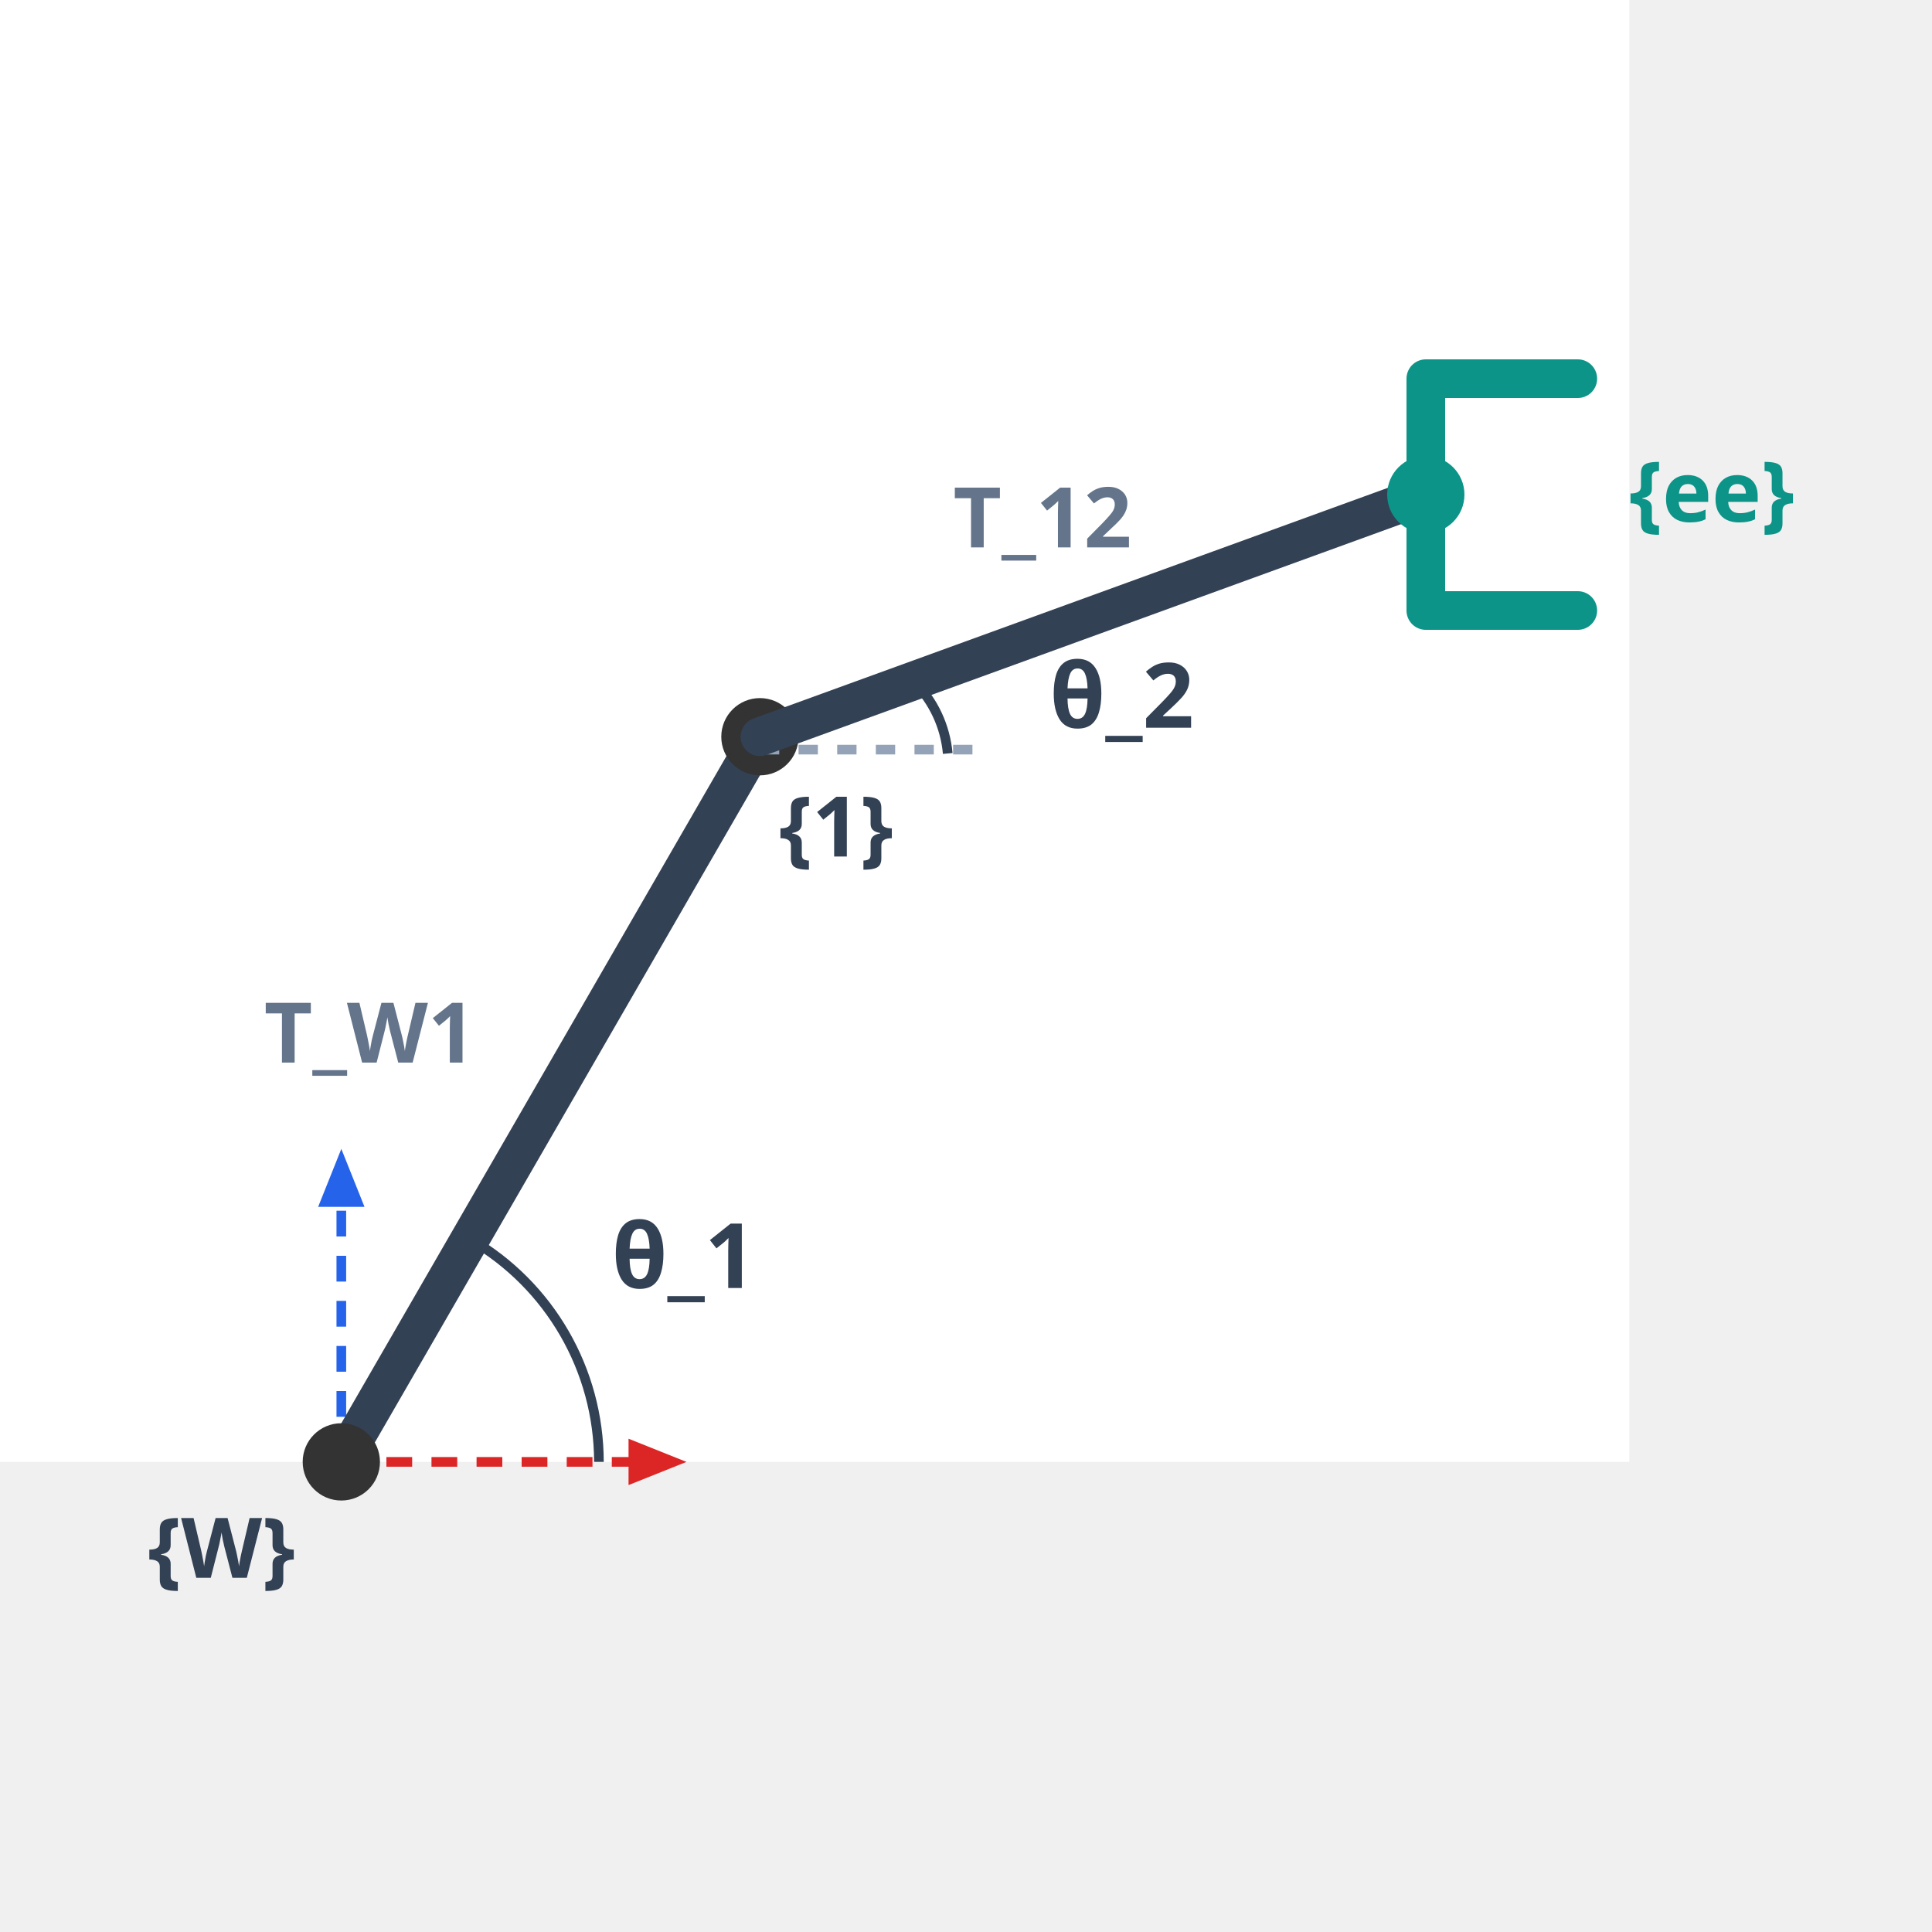
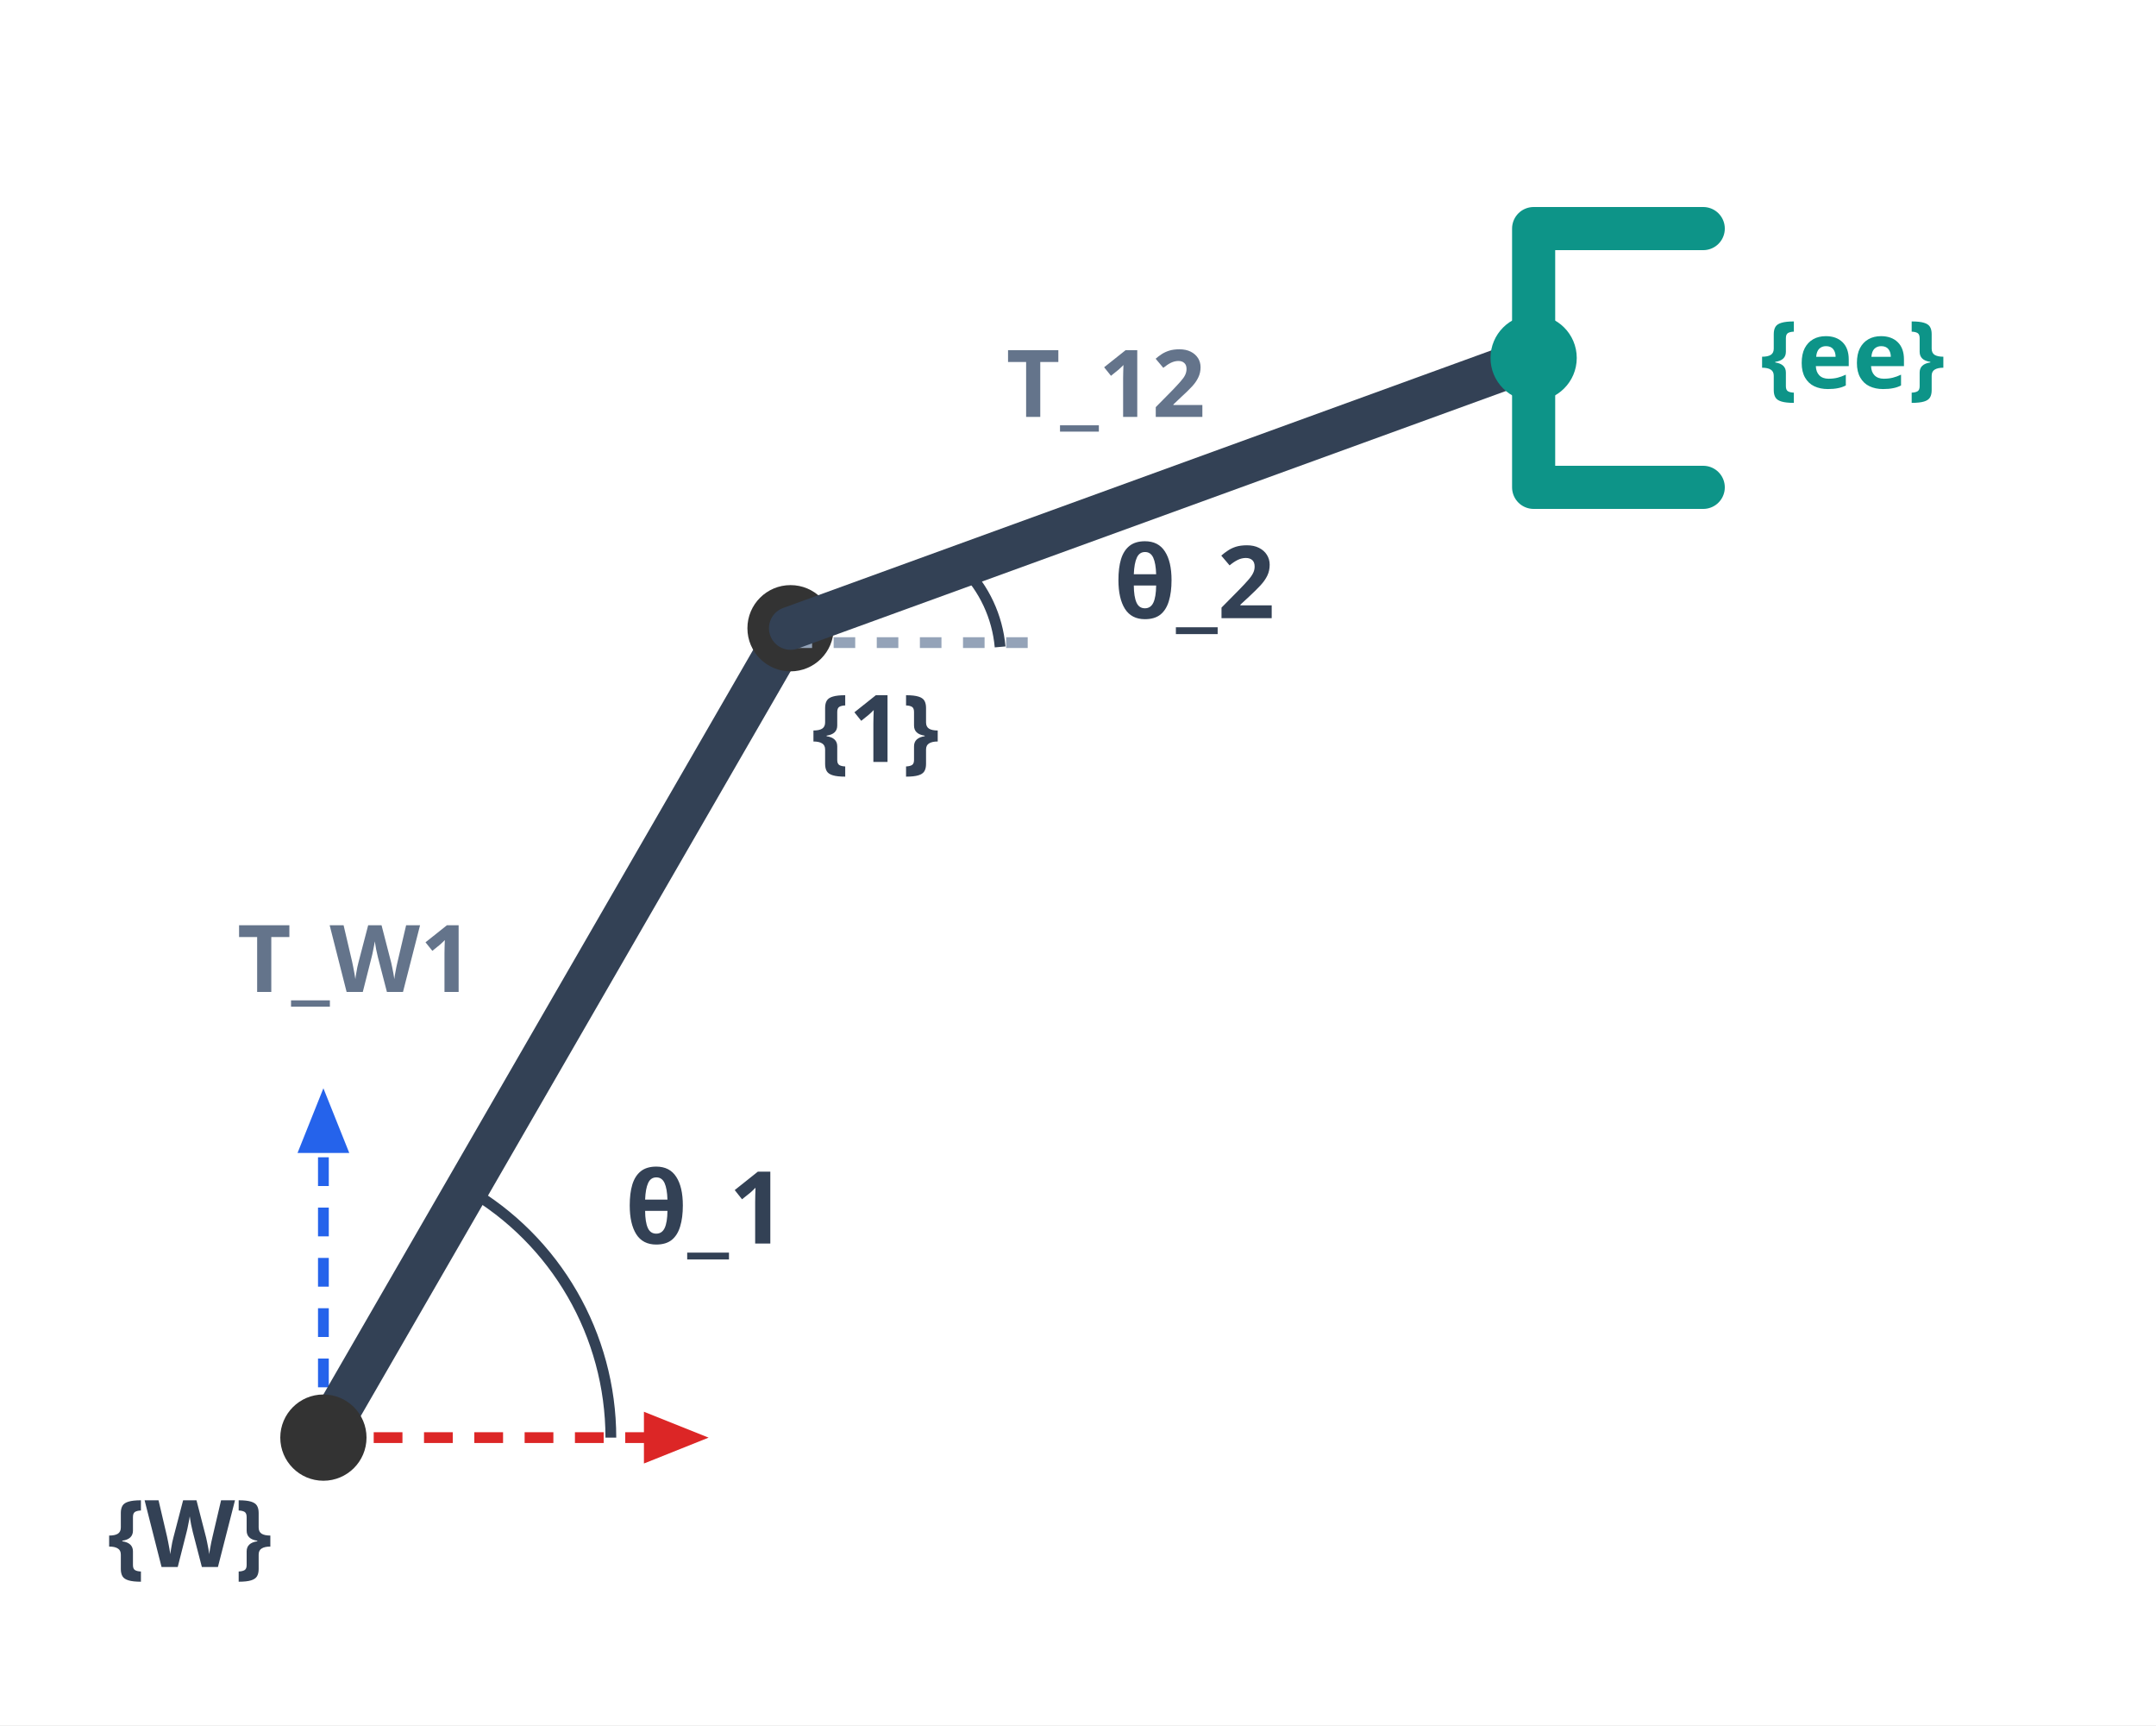
- <svg xmlns="http://www.w3.org/2000/svg" viewBox="47 73 300 300" width="340" height="340">
+ <svg xmlns="http://www.w3.org/2000/svg" viewBox="55 100 300 240" width="300" height="240">
  <defs>
    <marker id="armArrow" viewBox="0 0 10 10" refX="6" refY="5" markerWidth="6" markerHeight="6" orient="auto-start-reverse">
      <path d="M 0 1 L 10 5 L 0 9 z" fill="#333" />
    </marker>
    <marker id="armArrowRed" viewBox="0 0 10 10" refX="6" refY="5" markerWidth="6" markerHeight="6" orient="auto-start-reverse">
      <path d="M 0 1 L 10 5 L 0 9 z" fill="#dc2626" />
    </marker>
    <marker id="armArrowBlue" viewBox="0 0 10 10" refX="6" refY="5" markerWidth="6" markerHeight="6" orient="auto-start-reverse">
      <path d="M 0 1 L 10 5 L 0 9 z" fill="#2563eb" />
    </marker>
  </defs>
-   <rect width="100%" height="100%" fill="#ffffff" />
+   <rect x="55" y="100" width="300" height="240" fill="#ffffff" />
  <line x1="100" y1="300" x2="150" y2="300" stroke="#dc2626" stroke-width="1.5" stroke-dasharray="4,3" marker-end="url(#armArrowRed)" />
  <line x1="100" y1="300" x2="100" y2="255" stroke="#2563eb" stroke-width="1.5" stroke-dasharray="4,3" marker-end="url(#armArrowBlue)" />
  <text x="70" y="318" font-family="sans-serif" font-size="13" font-weight="bold" fill="#334155">{W}</text>
  <path d="M 140 300 A 40 40 0 0 0 120 265.4" fill="none" stroke="#334155" stroke-width="1.5" />
  <text x="142" y="273" font-family="sans-serif" font-size="14" font-weight="bold" fill="#334155">θ_1</text>
  <line x1="100" y1="300" x2="165" y2="187.4" stroke="#334155" stroke-width="6" stroke-linecap="round" />
  <text x="88" y="238" font-family="sans-serif" font-size="13" font-weight="bold" fill="#64748b">T_W1</text>
  <circle cx="100" cy="300" r="6" fill="#333" />
  <circle cx="165" cy="187.4" r="6" fill="#333" />
  <text x="168" y="206" font-family="sans-serif" font-size="13" font-weight="bold" fill="#334155">{1}</text>
  <line x1="165" y1="189.4" x2="200" y2="189.4" stroke="#94a3b8" stroke-width="1.5" stroke-dasharray="3,3" />
  <g transform="translate(14,8) rotate(15 178 175)">
    <path d="M 174 171.8 A 18 18 0 0 1 181.9 181.2" fill="none" stroke="#334155" stroke-width="1.5" />
  </g>
  <text x="210" y="186" font-family="sans-serif" font-size="14" font-weight="bold" fill="#334155">θ_2</text>
  <line x1="165" y1="187.4" x2="268.4" y2="149.8" stroke="#334155" stroke-width="6" stroke-linecap="round" />
  <text x="195" y="158" font-family="sans-serif" font-size="13" font-weight="bold" fill="#64748b">T_12</text>
  <circle cx="268.4" cy="149.8" r="6" fill="#0d9488" />
  <path d="M 292 167.8 L 268.4 167.8 L 268.4 131.8 L 292 131.8" fill="none" stroke="#0d9488" stroke-width="6" stroke-linecap="round" stroke-linejoin="round" />
  <text x="300" y="154" font-family="sans-serif" font-size="13" font-weight="bold" fill="#0d9488">{ee}</text>
</svg>
